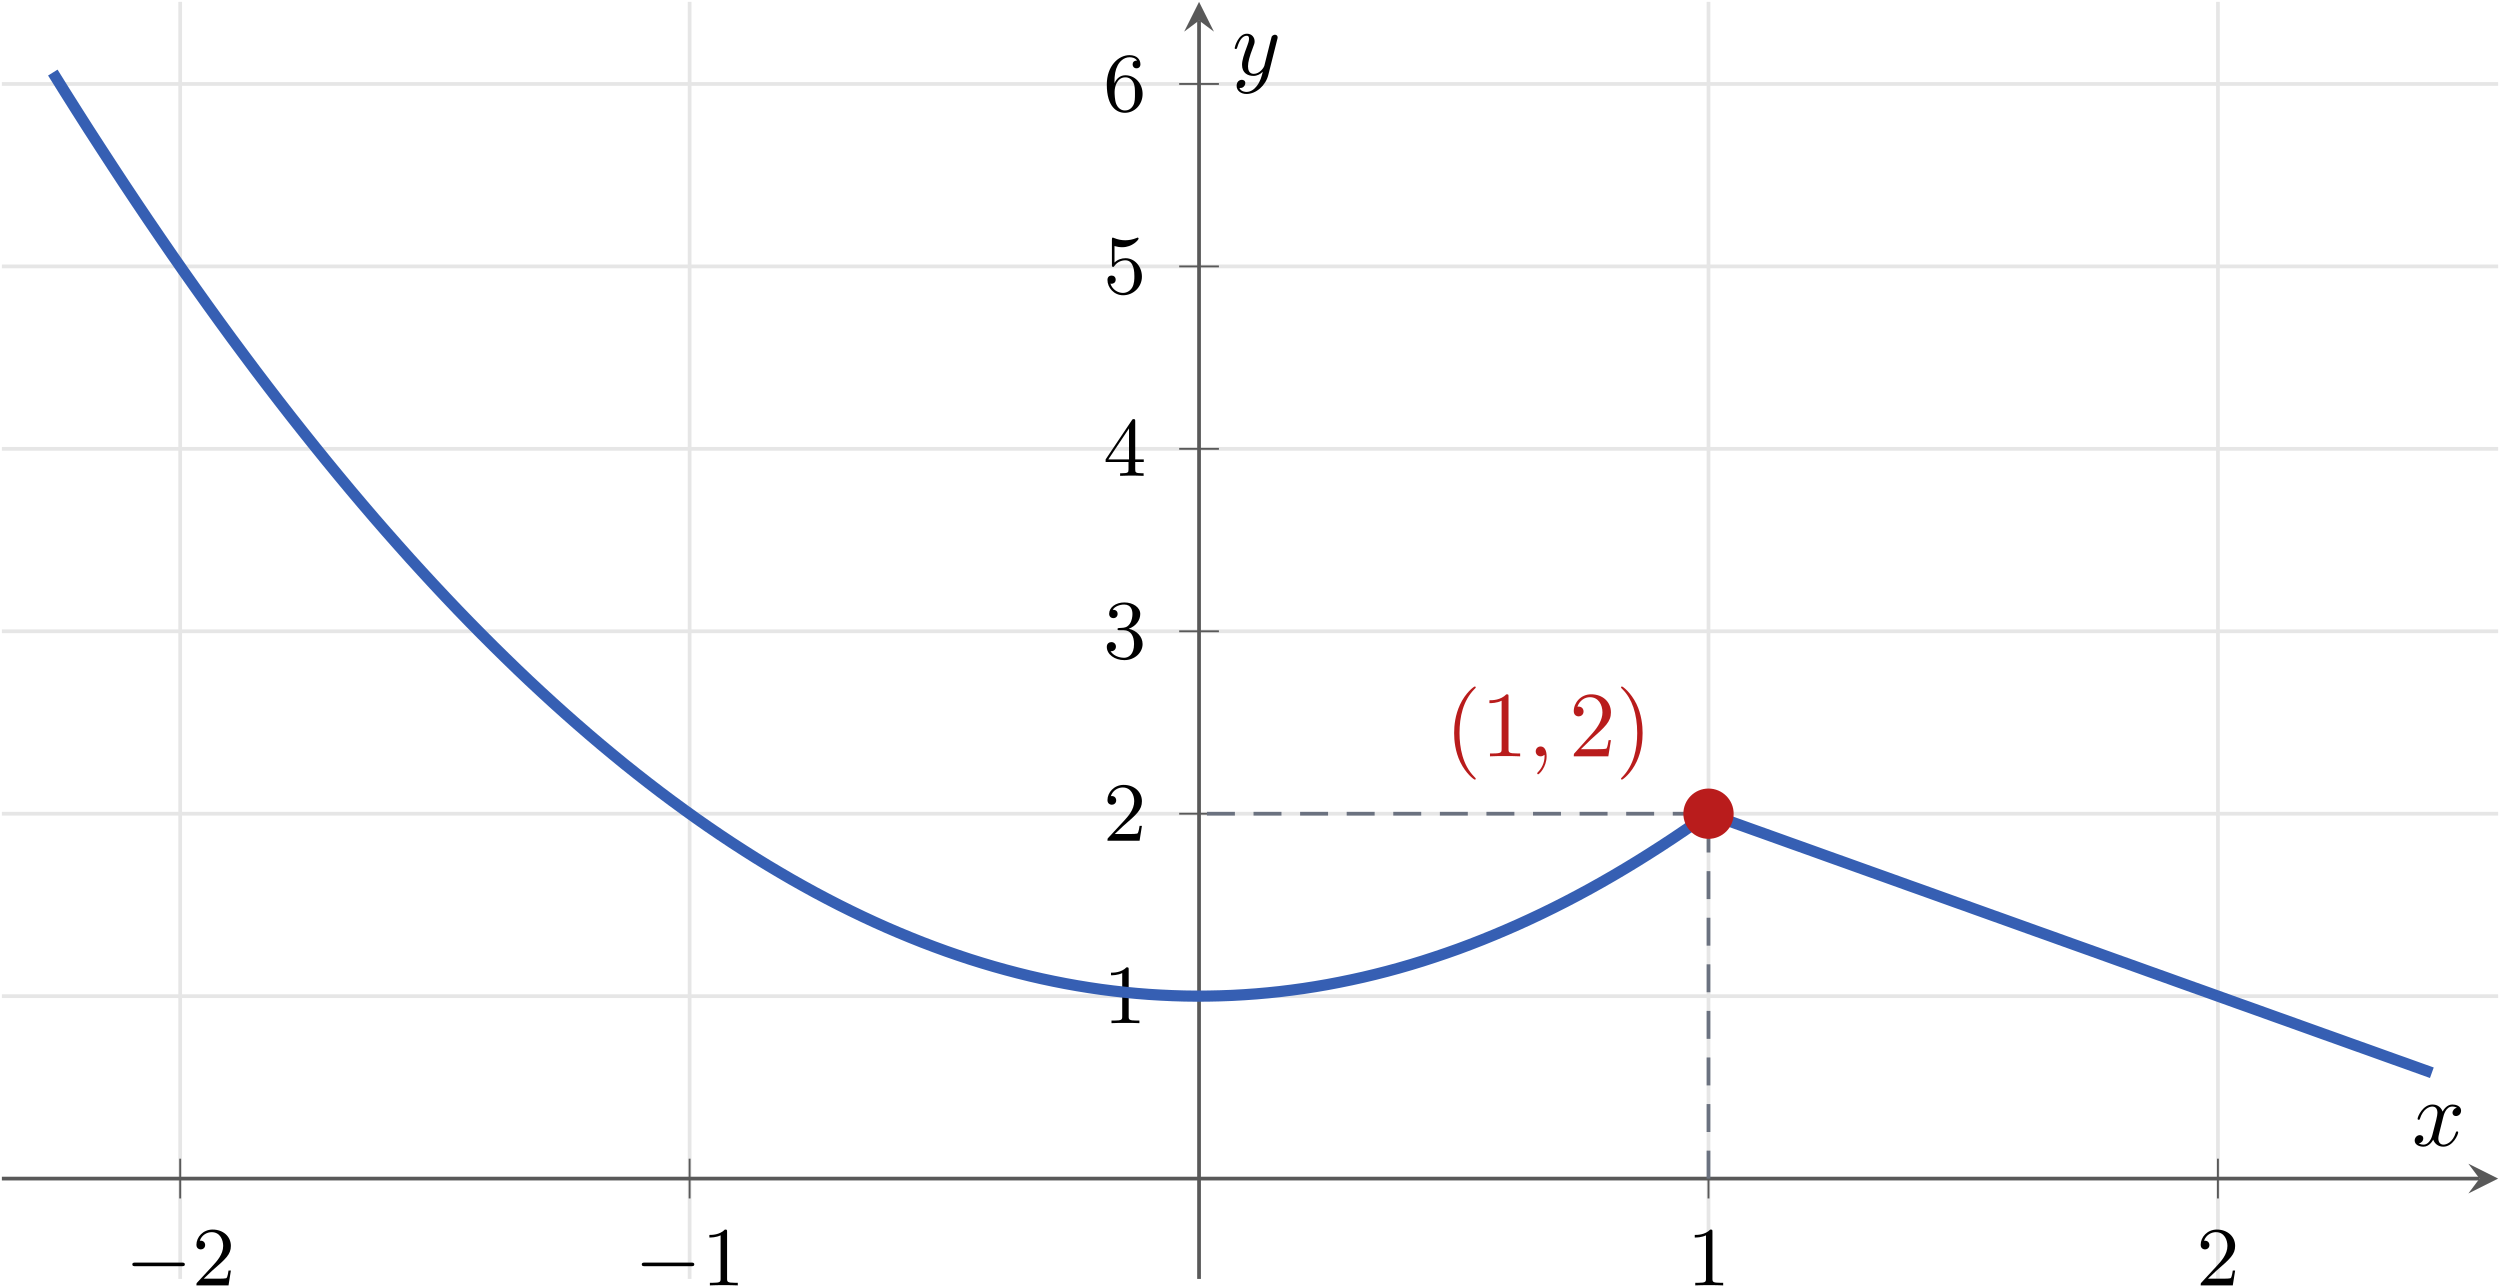
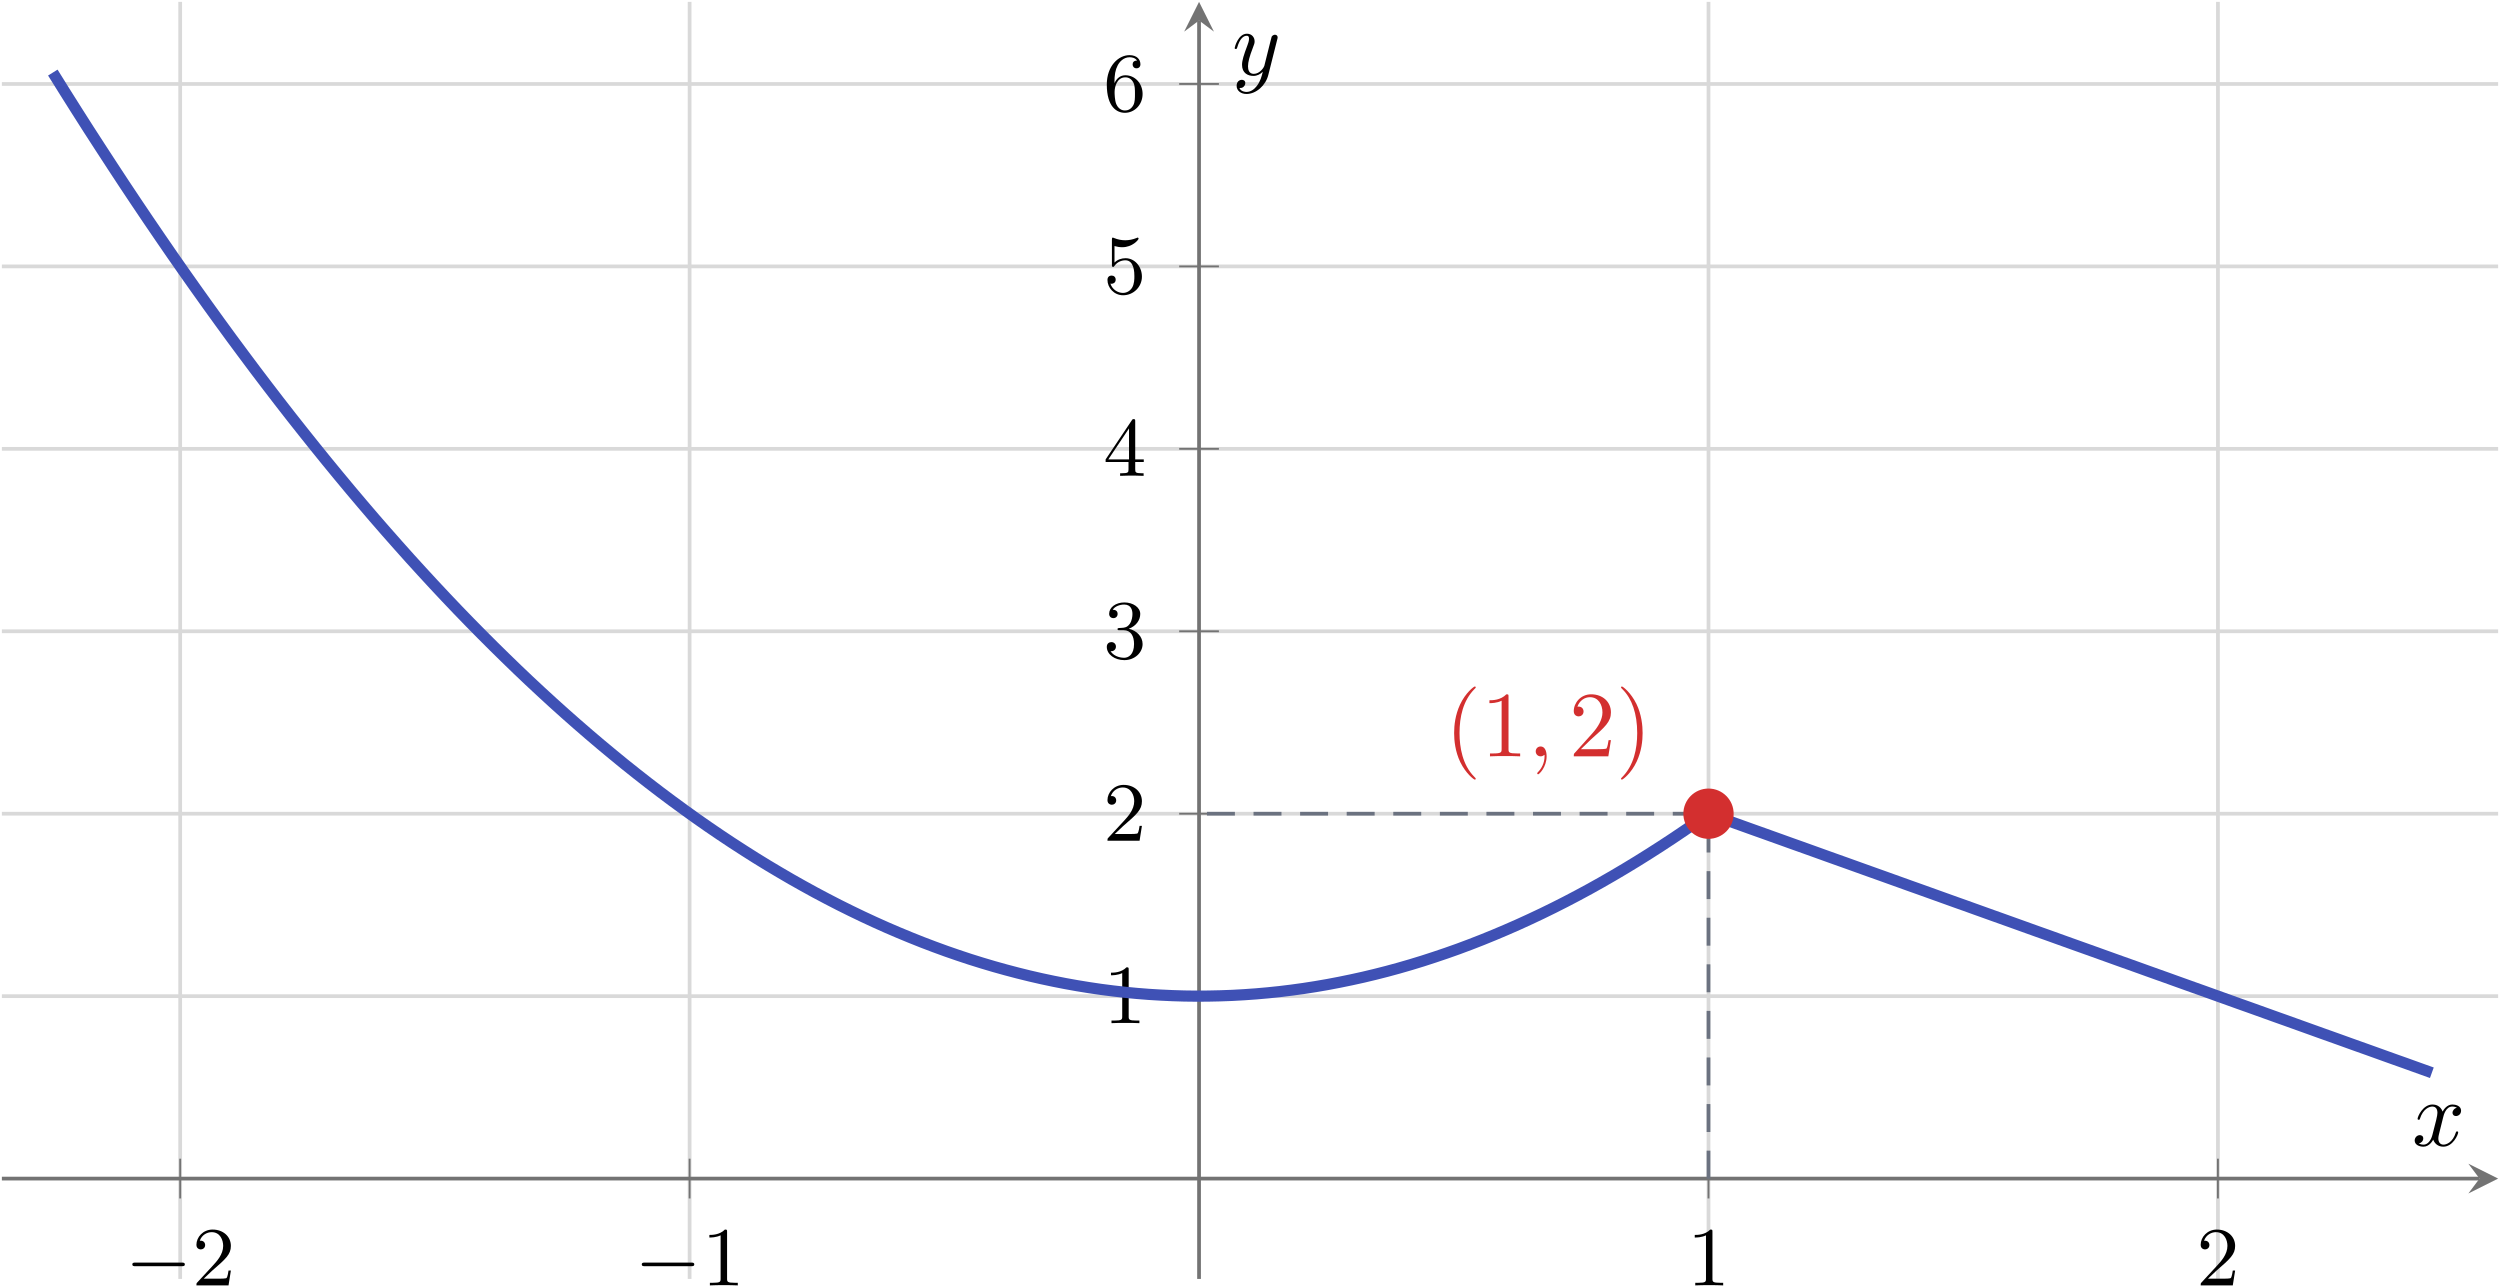
<svg xmlns="http://www.w3.org/2000/svg" xmlns:xlink="http://www.w3.org/1999/xlink" version="1.1" width="267.375pt" height="137.473pt" viewBox="-67.02 -67.019 267.375 137.473">
  <defs>
    <path id="g0-0" d="M6.052-2.053C6.214-2.053 6.384-2.053 6.384-2.251C6.384-2.439 6.205-2.439 6.052-2.439H1.103C.95-2.439 .771-2.439 .771-2.251C.771-2.053 .941-2.053 1.103-2.053H6.052Z" />
    <path id="g1-49" d="M2.726-5.73C2.726-5.954 2.717-5.972 2.493-5.972C1.937-5.398 1.112-5.398 .834-5.398V-5.12C1.004-5.12 1.551-5.12 2.035-5.353V-.717C2.035-.386 2.008-.278 1.175-.278H.888V0C1.21-.027 2.008-.027 2.376-.027S3.551-.027 3.873 0V-.278H3.587C2.753-.278 2.726-.386 2.726-.717V-5.73Z" />
    <path id="g1-50" d="M4.142-1.587H3.891C3.873-1.47 3.802-.941 3.685-.798C3.631-.717 3.013-.717 2.833-.717H1.237L2.125-1.56C3.596-2.833 4.142-3.309 4.142-4.223C4.142-5.254 3.291-5.972 2.188-5.972C1.157-5.972 .457-5.156 .457-4.34C.457-3.891 .843-3.847 .924-3.847C1.121-3.847 1.39-3.99 1.39-4.313C1.39-4.582 1.201-4.779 .924-4.779C.879-4.779 .852-4.779 .816-4.77C1.031-5.407 1.605-5.694 2.089-5.694C3.004-5.694 3.318-4.842 3.318-4.223C3.318-3.309 2.627-2.564 2.197-2.098L.556-.323C.457-.224 .457-.206 .457 0H3.891L4.142-1.587Z" />
    <path id="g1-51" d="M2.735-3.156C3.569-3.47 3.963-4.125 3.963-4.743C3.963-5.434 3.201-5.972 2.268-5.972S.637-5.443 .637-4.761C.637-4.465 .834-4.295 1.094-4.295S1.542-4.483 1.542-4.743C1.542-5.057 1.327-5.192 1.022-5.192C1.255-5.568 1.802-5.747 2.242-5.747C2.986-5.747 3.129-5.156 3.129-4.734C3.129-4.465 3.075-4.035 2.851-3.694C2.573-3.291 2.26-3.273 2-3.255C1.775-3.237 1.757-3.237 1.686-3.237C1.605-3.228 1.533-3.219 1.533-3.12C1.533-3.004 1.605-3.004 1.757-3.004H2.179C2.959-3.004 3.3-2.376 3.3-1.524C3.3-.377 2.69-.054 2.233-.054C2.062-.054 1.193-.099 .789-.762C1.112-.717 1.363-.941 1.363-1.246C1.363-1.542 1.139-1.731 .879-1.731C.655-1.731 .386-1.596 .386-1.219C.386-.421 1.219 .197 2.26 .197C3.38 .197 4.214-.61 4.214-1.524C4.214-2.304 3.596-2.968 2.735-3.156Z" />
    <path id="g1-52" d="M.26-1.757V-1.479H2.708V-.708C2.708-.377 2.681-.278 2.008-.278H1.811V0C2.376-.027 3.004-.027 3.067-.027C3.111-.027 3.757-.027 4.322 0V-.278H4.125C3.452-.278 3.425-.377 3.425-.708V-1.479H4.34V-1.757H3.425V-5.828C3.425-6.007 3.425-6.07 3.255-6.07C3.147-6.07 3.138-6.061 3.058-5.936L.26-1.757ZM.547-1.757L2.762-5.075V-1.757H.547Z" />
    <path id="g1-53" d="M.933-3.093C.933-2.932 .933-2.833 1.058-2.833C1.13-2.833 1.157-2.869 1.21-2.95C1.479-3.327 1.91-3.542 2.376-3.542C3.335-3.542 3.335-2.161 3.335-1.838C3.335-1.56 3.335-1.004 3.084-.601C2.842-.224 2.466-.054 2.116-.054C1.587-.054 .986-.386 .771-1.049C.78-1.049 .834-1.031 .897-1.031C1.076-1.031 1.336-1.148 1.336-1.47C1.336-1.748 1.139-1.91 .897-1.91C.708-1.91 .457-1.802 .457-1.444C.457-.628 1.139 .197 2.134 .197C3.219 .197 4.142-.681 4.142-1.793C4.142-2.878 3.371-3.766 2.394-3.766C1.964-3.766 1.524-3.622 1.21-3.3V-5.066C1.479-4.985 1.757-4.94 2.035-4.94C3.138-4.94 3.784-5.738 3.784-5.855C3.784-5.936 3.73-5.972 3.685-5.972C3.667-5.972 3.649-5.972 3.569-5.927C3.147-5.756 2.735-5.685 2.358-5.685C1.973-5.685 1.569-5.756 1.157-5.927C1.067-5.972 1.049-5.972 1.04-5.972C.933-5.972 .933-5.882 .933-5.73V-3.093Z" />
    <path id="g1-54" d="M1.201-2.968C1.201-3.882 1.3-4.394 1.542-4.86C1.722-5.227 2.161-5.747 2.824-5.747C3.004-5.747 3.416-5.712 3.622-5.389C3.291-5.389 3.147-5.218 3.147-4.976C3.147-4.743 3.309-4.564 3.56-4.564S3.981-4.725 3.981-4.994C3.981-5.496 3.622-5.972 2.806-5.972C1.65-5.972 .386-4.833 .386-2.833C.386-.403 1.479 .197 2.322 .197C3.318 .197 4.214-.637 4.214-1.82C4.214-2.959 3.389-3.82 2.376-3.82C1.838-3.82 1.453-3.506 1.201-2.968ZM2.313-.054C1.802-.054 1.506-.475 1.399-.735C1.228-1.139 1.219-1.883 1.219-2.026C1.219-2.627 1.497-3.596 2.358-3.596C2.502-3.596 2.941-3.596 3.228-3.04C3.398-2.699 3.398-2.26 3.398-1.829S3.398-.959 3.228-.628C2.95-.117 2.555-.054 2.313-.054Z" />
    <path id="g2-59" d="M2.022-.01C2.022-.667 1.773-1.056 1.385-1.056C1.056-1.056 .857-.807 .857-.528C.857-.259 1.056 0 1.385 0C1.504 0 1.634-.04 1.733-.13C1.763-.149 1.773-.159 1.783-.159S1.803-.149 1.803-.01C1.803 .727 1.455 1.325 1.126 1.654C1.016 1.763 1.016 1.783 1.016 1.813C1.016 1.883 1.066 1.923 1.116 1.923C1.225 1.923 2.022 1.156 2.022-.01Z" />
    <path id="g2-120" d="M3.328-3.009C3.387-3.268 3.616-4.184 4.314-4.184C4.364-4.184 4.603-4.184 4.812-4.055C4.533-4.005 4.334-3.756 4.334-3.517C4.334-3.357 4.443-3.168 4.712-3.168C4.932-3.168 5.25-3.347 5.25-3.746C5.25-4.264 4.663-4.403 4.324-4.403C3.746-4.403 3.397-3.875 3.278-3.646C3.029-4.304 2.491-4.403 2.202-4.403C1.166-4.403 .598-3.118 .598-2.869C.598-2.77 .697-2.77 .717-2.77C.797-2.77 .827-2.79 .847-2.879C1.186-3.935 1.843-4.184 2.182-4.184C2.371-4.184 2.72-4.095 2.72-3.517C2.72-3.208 2.55-2.54 2.182-1.146C2.022-.528 1.674-.11 1.235-.11C1.176-.11 .946-.11 .737-.239C.986-.289 1.205-.498 1.205-.777C1.205-1.046 .986-1.126 .837-1.126C.538-1.126 .289-.867 .289-.548C.289-.09 .787 .11 1.225 .11C1.883 .11 2.242-.588 2.271-.648C2.391-.279 2.75 .11 3.347 .11C4.374 .11 4.941-1.176 4.941-1.425C4.941-1.524 4.852-1.524 4.822-1.524C4.732-1.524 4.712-1.484 4.692-1.415C4.364-.349 3.686-.11 3.367-.11C2.979-.11 2.819-.428 2.819-.767C2.819-.986 2.879-1.205 2.989-1.644L3.328-3.009Z" />
    <path id="g2-121" d="M4.842-3.796C4.882-3.935 4.882-3.955 4.882-4.025C4.882-4.204 4.742-4.294 4.593-4.294C4.493-4.294 4.334-4.234 4.244-4.085C4.224-4.035 4.144-3.726 4.105-3.547C4.035-3.288 3.965-3.019 3.905-2.75L3.457-.956C3.417-.807 2.989-.11 2.331-.11C1.823-.11 1.714-.548 1.714-.917C1.714-1.375 1.883-1.993 2.222-2.869C2.381-3.278 2.421-3.387 2.421-3.587C2.421-4.035 2.102-4.403 1.604-4.403C.658-4.403 .289-2.959 .289-2.869C.289-2.77 .389-2.77 .408-2.77C.508-2.77 .518-2.79 .568-2.949C.837-3.885 1.235-4.184 1.574-4.184C1.654-4.184 1.823-4.184 1.823-3.866C1.823-3.616 1.724-3.357 1.654-3.168C1.255-2.112 1.076-1.544 1.076-1.076C1.076-.189 1.704 .11 2.291 .11C2.68 .11 3.019-.06 3.298-.339C3.168 .179 3.049 .667 2.65 1.196C2.391 1.534 2.012 1.823 1.554 1.823C1.415 1.823 .966 1.793 .797 1.405C.956 1.405 1.086 1.405 1.225 1.285C1.325 1.196 1.425 1.066 1.425 .877C1.425 .568 1.156 .528 1.056 .528C.827 .528 .498 .687 .498 1.176C.498 1.674 .936 2.042 1.554 2.042C2.58 2.042 3.606 1.136 3.885 .01L4.842-3.796Z" />
    <path id="g3-40" d="M3.298 2.391C3.298 2.361 3.298 2.341 3.128 2.172C1.883 .917 1.564-.966 1.564-2.491C1.564-4.224 1.943-5.958 3.168-7.203C3.298-7.323 3.298-7.342 3.298-7.372C3.298-7.442 3.258-7.472 3.198-7.472C3.098-7.472 2.202-6.795 1.614-5.529C1.106-4.433 .986-3.328 .986-2.491C.986-1.714 1.096-.508 1.644 .618C2.242 1.843 3.098 2.491 3.198 2.491C3.258 2.491 3.298 2.461 3.298 2.391Z" />
    <path id="g3-41" d="M2.879-2.491C2.879-3.268 2.77-4.473 2.222-5.599C1.624-6.824 .767-7.472 .667-7.472C.608-7.472 .568-7.432 .568-7.372C.568-7.342 .568-7.323 .757-7.143C1.733-6.157 2.301-4.573 2.301-2.491C2.301-.787 1.933 .966 .697 2.222C.568 2.341 .568 2.361 .568 2.391C.568 2.451 .608 2.491 .667 2.491C.767 2.491 1.664 1.813 2.252 .548C2.76-.548 2.879-1.654 2.879-2.491Z" />
    <path id="g3-49" d="M2.929-6.376C2.929-6.615 2.929-6.635 2.7-6.635C2.082-5.998 1.205-5.998 .887-5.998V-5.689C1.086-5.689 1.674-5.689 2.192-5.948V-.787C2.192-.428 2.162-.309 1.265-.309H.946V0C1.295-.03 2.162-.03 2.56-.03S3.826-.03 4.174 0V-.309H3.856C2.959-.309 2.929-.418 2.929-.787V-6.376Z" />
    <path id="g3-50" d="M1.265-.767L2.321-1.793C3.875-3.168 4.473-3.706 4.473-4.702C4.473-5.838 3.577-6.635 2.361-6.635C1.235-6.635 .498-5.719 .498-4.832C.498-4.274 .996-4.274 1.026-4.274C1.196-4.274 1.544-4.394 1.544-4.802C1.544-5.061 1.365-5.32 1.016-5.32C.936-5.32 .917-5.32 .887-5.31C1.116-5.958 1.654-6.326 2.232-6.326C3.138-6.326 3.567-5.519 3.567-4.702C3.567-3.905 3.068-3.118 2.521-2.501L.608-.369C.498-.259 .498-.239 .498 0H4.194L4.473-1.733H4.224C4.174-1.435 4.105-.996 4.005-.847C3.935-.767 3.278-.767 3.059-.767H1.265Z" />
  </defs>
  <g id="page1">
-     <path d="M-47.75 69.762V-66.82M6.734 69.762V-66.82M115.704 69.762V-66.82M170.188 69.762V-66.82" stroke="#e6e6e6" fill="none" stroke-width=".399" stroke-miterlimit="10" />
-     <path d="M-66.82 39.52H200.156M-66.82 20.008H200.156M-66.82 .496H200.156M-66.82-19.016H200.156M-66.82-38.527H200.156M-66.82-58.039H200.156" stroke="#e6e6e6" fill="none" stroke-width=".399" stroke-miterlimit="10" />
-     <path d="M-47.75 61.156V56.902M6.734 61.156V56.902M115.704 61.156V56.902M170.188 61.156V56.902" stroke="#595959" fill="none" stroke-width=".199" stroke-miterlimit="10" />
-     <path d="M59.093 39.52H63.343M59.093 20.008H63.343M59.093 .496H63.343M59.093-19.016H63.343M59.093-38.527H63.343M59.093-58.039H63.343" stroke="#595959" fill="none" stroke-width=".199" stroke-miterlimit="10" />
-     <path d="M-66.82 59.031H198.165" stroke="#595959" fill="none" stroke-width=".399" stroke-miterlimit="10" />
-     <path d="M200.156 59.031L196.969 57.437L198.164 59.031L196.969 60.625" fill="#595959" />
-     <path d="M61.218 69.762V-64.828" stroke="#595959" fill="none" stroke-width=".399" stroke-miterlimit="10" />
-     <path d="M61.219-66.82L59.625-63.633L61.219-64.828L62.812-63.633" fill="#595959" />
+     <path d="M-47.75 69.762V-66.82M6.734 69.762V-66.82M115.704 69.762V-66.82M170.188 69.762V-66.82" stroke="#d9d9d9" fill="none" stroke-width=".399" stroke-miterlimit="10" />
+     <path d="M-66.82 39.52H200.156M-66.82 20.008H200.156M-66.82 .496H200.156M-66.82-19.016H200.156M-66.82-38.527H200.156M-66.82-58.039H200.156" stroke="#d9d9d9" fill="none" stroke-width=".399" stroke-miterlimit="10" />
+     <path d="M-47.75 61.156V56.902M6.734 61.156V56.902M115.704 61.156V56.902M170.188 61.156V56.902" stroke="#737373" fill="none" stroke-width=".199" stroke-miterlimit="10" />
+     <path d="M59.093 39.52H63.343M59.093 20.008H63.343M59.093 .496H63.343M59.093-19.016H63.343M59.093-38.527H63.343M59.093-58.039H63.343" stroke="#737373" fill="none" stroke-width=".199" stroke-miterlimit="10" />
+     <path d="M-66.82 59.031H198.165" stroke="#737373" fill="none" stroke-width=".399" stroke-miterlimit="10" />
+     <path d="M200.156 59.031L196.969 57.437L198.164 59.031L196.969 60.625" fill="#737373" />
+     <path d="M61.218 69.762V-64.828" stroke="#737373" fill="none" stroke-width=".399" stroke-miterlimit="10" />
+     <path d="M61.219-66.82L59.625-63.633L61.219-64.828L62.812-63.633" fill="#737373" />
    <g transform="matrix(1 0 0 1 12.9828 5.536)">
      <use x="-66.62" y="64.918" xlink:href="#g0-0" />
      <use x="-59.453" y="64.918" xlink:href="#g1-50" />
    </g>
    <g transform="matrix(1 0 0 1 67.46751 5.536)">
      <use x="-66.62" y="64.918" xlink:href="#g0-0" />
      <use x="-59.453" y="64.918" xlink:href="#g1-49" />
    </g>
    <g transform="matrix(1 0 0 1 180.0202 5.536)">
      <use x="-66.62" y="64.918" xlink:href="#g1-49" />
    </g>
    <g transform="matrix(1 0 0 1 234.5052 5.536)">
      <use x="-66.62" y="64.918" xlink:href="#g1-50" />
    </g>
    <g transform="matrix(1 0 0 1 117.5863 -22.5103)">
      <use x="-66.62" y="64.918" xlink:href="#g1-49" />
    </g>
    <g transform="matrix(1 0 0 1 117.5863 -42.0218)">
      <use x="-66.62" y="64.918" xlink:href="#g1-50" />
    </g>
    <g transform="matrix(1 0 0 1 117.5863 -61.53328)">
      <use x="-66.62" y="64.918" xlink:href="#g1-51" />
    </g>
    <g transform="matrix(1 0 0 1 117.5863 -81.0448)">
      <use x="-66.62" y="64.918" xlink:href="#g1-52" />
    </g>
    <g transform="matrix(1 0 0 1 117.5863 -100.5562)">
      <use x="-66.62" y="64.918" xlink:href="#g1-53" />
    </g>
    <g transform="matrix(1 0 0 1 117.5863 -120.0677)">
      <use x="-66.62" y="64.918" xlink:href="#g1-54" />
    </g>
-     <path d="M-61.371-59.258L-60.098-57.215L-58.824-55.195L-57.551-53.195L-56.273-51.219L-55-49.262L-53.727-47.324L-52.453-45.41L-51.18-43.519L-49.906-41.648L-48.633-39.797L-47.359-37.969L-46.082-36.16L-44.809-34.375L-43.535-32.609L-42.262-30.863L-40.988-29.145L-39.715-27.441L-38.441-25.762L-37.168-24.105L-35.895-22.469L-34.617-20.852L-33.344-19.258L-32.07-17.683L-30.797-16.133L-29.523-14.601L-28.25-13.094L-26.977-11.605L-25.703-10.141L-24.426-8.695L-23.152-7.269L-21.879-5.871L-20.605-4.488L-19.332-3.129L-18.059-1.789L-16.785-.473L-15.512 .82L-14.234 2.098L-12.961 3.348L-11.688 4.582L-10.414 5.793L-9.141 6.981L-7.867 8.149L-6.594 9.293L-5.32 10.418L-4.043 11.524L-2.77 12.605L-1.496 13.664L-.223 14.707L1.051 15.723L2.324 16.719L3.598 17.695L4.871 18.648L6.148 19.582L7.422 20.496L8.695 21.387L9.969 22.254L11.242 23.102L12.516 23.926L13.789 24.734L15.062 25.516L16.34 26.277L17.613 27.02L18.887 27.738L20.16 28.438L21.434 29.113L22.707 29.77L23.98 30.402L25.254 31.016L26.531 31.609L27.805 32.18L29.078 32.727L30.352 33.254L31.625 33.762L32.898 34.246L34.172 34.711L35.446 35.152L36.718 35.574L37.996 35.973L39.27 36.352L40.542 36.707L41.816 37.043L43.09 37.359L44.364 37.652L45.636 37.922L46.91 38.172L48.188 38.402L49.461 38.609L50.734 38.797L52.008 38.961L53.282 39.105L54.554 39.227L55.828 39.328L57.102 39.406L58.379 39.465L59.653 39.504L60.925 39.52L62.2 39.512L63.472 39.484L64.746 39.438L66.019 39.367L67.293 39.277L68.57 39.164L69.844 39.031L71.118 38.875L72.391 38.699L73.665 38.5L74.938 38.281L76.21 38.039L77.484 37.777L78.761 37.496L80.035 37.191L81.308 36.867L82.582 36.52L83.856 36.152L85.129 35.762L86.403 35.348L87.675 34.918L88.954 34.465L90.227 33.988L91.499 33.492L92.773 32.973L94.046 32.434L95.32 31.875L96.594 31.293L97.868 30.692L99.144 30.067L100.418 29.422L101.692 28.754L102.965 28.067L104.239 27.355L105.511 26.625L106.785 25.871L108.058 25.098L109.332 24.301L110.609 23.484L111.882 22.648L113.156 21.789L114.43 20.91L115.704 20.008" stroke="#365fb3" fill="none" stroke-width="1.196" stroke-miterlimit="10" />
-     <path d="M115.704 20.008L116.683 20.355L117.665 20.707L118.641 21.059L119.621 21.41L120.602 21.762L121.579 22.109L122.558 22.461L123.54 22.812L124.516 23.164L125.496 23.512L126.477 23.863L127.457 24.215L128.434 24.567L129.415 24.918L130.394 25.266L131.371 25.617L132.351 25.969L133.332 26.32L134.309 26.668L135.29 27.02L136.269 27.371L137.246 27.723L138.226 28.07L139.207 28.422L140.184 28.773L141.165 29.125L142.144 29.477L143.125 29.824L144.101 30.176L145.082 30.527L146.062 30.879L147.04 31.227L148.019 31.578L149 31.93L149.976 32.281L150.957 32.633L151.938 32.98L152.915 33.332L153.894 33.684L154.875 34.035L155.851 34.383L156.832 34.734L157.812 35.086L158.792 35.438L159.769 35.789L160.75 36.137L161.731 36.488L162.707 36.84L163.688 37.191L164.667 37.539L165.644 37.891L166.625 38.242L167.606 38.594L168.582 38.941L169.562 39.293L170.542 39.645L171.519 39.996L172.5 40.348L173.481 40.695L174.46 41.047L175.438 41.398L176.417 41.75L177.399 42.098L178.375 42.449L179.356 42.801L180.335 43.152L181.312 43.504L182.292 43.852L183.274 44.203L184.25 44.555L185.231 44.906L186.21 45.254L187.188 45.605L188.167 45.957L189.149 46.309L190.129 46.656L191.106 47.008L192.085 47.359L193.066 47.711" stroke="#365fb3" fill="none" stroke-width="1.196" stroke-miterlimit="10" />
+     <path d="M-61.371-59.258L-60.098-57.215L-58.824-55.195L-57.551-53.195L-56.273-51.219L-55-49.262L-53.727-47.324L-52.453-45.41L-51.18-43.519L-49.906-41.648L-48.633-39.797L-47.359-37.969L-46.082-36.16L-44.809-34.375L-43.535-32.609L-42.262-30.863L-40.988-29.145L-39.715-27.441L-38.441-25.762L-37.168-24.105L-35.895-22.469L-34.617-20.852L-33.344-19.258L-32.07-17.683L-30.797-16.133L-29.523-14.601L-28.25-13.094L-26.977-11.605L-25.703-10.141L-24.426-8.695L-23.152-7.269L-21.879-5.871L-20.605-4.488L-19.332-3.129L-18.059-1.789L-16.785-.473L-15.512 .82L-14.234 2.098L-12.961 3.348L-11.688 4.582L-10.414 5.793L-9.141 6.981L-7.867 8.149L-6.594 9.293L-5.32 10.418L-4.043 11.524L-2.77 12.605L-1.496 13.664L-.223 14.707L1.051 15.723L2.324 16.719L3.598 17.695L4.871 18.648L6.148 19.582L7.422 20.496L8.695 21.387L9.969 22.254L11.242 23.102L12.516 23.926L13.789 24.734L15.062 25.516L16.34 26.277L17.613 27.02L18.887 27.738L20.16 28.438L21.434 29.113L22.707 29.77L23.98 30.402L25.254 31.016L26.531 31.609L27.805 32.18L29.078 32.727L30.352 33.254L31.625 33.762L32.898 34.246L34.172 34.711L35.446 35.152L36.718 35.574L37.996 35.973L39.27 36.352L40.542 36.707L41.816 37.043L43.09 37.359L44.364 37.652L45.636 37.922L46.91 38.172L48.188 38.402L49.461 38.609L50.734 38.797L52.008 38.961L53.282 39.105L54.554 39.227L55.828 39.328L57.102 39.406L58.379 39.465L59.653 39.504L60.925 39.52L62.2 39.512L63.472 39.484L64.746 39.438L66.019 39.367L67.293 39.277L68.57 39.164L69.844 39.031L71.118 38.875L72.391 38.699L73.665 38.5L74.938 38.281L76.21 38.039L77.484 37.777L78.761 37.496L80.035 37.191L81.308 36.867L82.582 36.52L83.856 36.152L85.129 35.762L86.403 35.348L87.675 34.918L88.954 34.465L90.227 33.988L91.499 33.492L92.773 32.973L94.046 32.434L95.32 31.875L96.594 31.293L97.868 30.692L99.144 30.067L100.418 29.422L101.692 28.754L102.965 28.067L104.239 27.355L105.511 26.625L106.785 25.871L108.058 25.098L109.332 24.301L110.609 23.484L111.882 22.648L113.156 21.789L114.43 20.91L115.704 20.008" stroke="#3f51b5" fill="none" stroke-width="1.196" stroke-miterlimit="10" />
+     <path d="M115.704 20.008L116.683 20.355L117.665 20.707L118.641 21.059L119.621 21.41L120.602 21.762L121.579 22.109L122.558 22.461L123.54 22.812L124.516 23.164L125.496 23.512L126.477 23.863L127.457 24.215L128.434 24.567L129.415 24.918L130.394 25.266L131.371 25.617L132.351 25.969L133.332 26.32L134.309 26.668L135.29 27.02L136.269 27.371L137.246 27.723L138.226 28.07L139.207 28.422L140.184 28.773L141.165 29.125L142.144 29.477L143.125 29.824L144.101 30.176L145.082 30.527L146.062 30.879L147.04 31.227L148.019 31.578L149 31.93L149.976 32.281L150.957 32.633L151.938 32.98L152.915 33.332L153.894 33.684L154.875 34.035L155.851 34.383L156.832 34.734L157.812 35.086L158.792 35.438L159.769 35.789L160.75 36.137L161.731 36.488L162.707 36.84L163.688 37.191L164.667 37.539L165.644 37.891L166.625 38.242L167.606 38.594L168.582 38.941L169.562 39.293L170.542 39.645L171.519 39.996L172.5 40.348L173.481 40.695L174.46 41.047L175.438 41.398L176.417 41.75L177.399 42.098L178.375 42.449L179.356 42.801L180.335 43.152L181.312 43.504L182.292 43.852L183.274 44.203L184.25 44.555L185.231 44.906L186.21 45.254L187.188 45.605L188.167 45.957L189.149 46.309L190.129 46.656L191.106 47.008L192.085 47.359L193.066 47.711" stroke="#3f51b5" fill="none" stroke-width="1.196" stroke-miterlimit="10" />
    <path d="M115.704 59.031V20.008H61.218" stroke="#6b7280" fill="none" stroke-width=".399" stroke-miterlimit="10" stroke-dasharray="2.989 1.993" />
-     <g fill="#b91c1c" transform="matrix(1 0 0 1 154.1329 -51.0464)">
+     <g fill="#d32f2f" transform="matrix(1 0 0 1 154.1329 -51.0464)">
      <use x="-66.62" y="64.918" xlink:href="#g3-40" />
      <use x="-62.746" y="64.918" xlink:href="#g3-49" />
      <use x="-57.764" y="64.918" xlink:href="#g2-59" />
      <use x="-53.337" y="64.918" xlink:href="#g3-50" />
      <use x="-48.355" y="64.918" xlink:href="#g3-41" />
    </g>
-     <path d="M118.195 20.008C118.195 18.633 117.079 17.516 115.704 17.516S113.215 18.633 113.215 20.008S114.329 22.496 115.704 22.496S118.195 21.383 118.195 20.008Z" fill="#b91c1c" />
-     <path d="M118.195 20.008C118.195 18.633 117.079 17.516 115.704 17.516S113.215 18.633 113.215 20.008S114.329 22.496 115.704 22.496S118.195 21.383 118.195 20.008Z" stroke="#b91c1c" fill="none" stroke-width=".399" stroke-miterlimit="10" />
+     <path d="M118.195 20.008C118.195 18.633 117.079 17.516 115.704 17.516S113.215 18.633 113.215 20.008S114.329 22.496 115.704 22.496S118.195 21.383 118.195 20.008Z" fill="#d32f2f" />
+     <path d="M118.195 20.008C118.195 18.633 117.079 17.516 115.704 17.516S113.215 18.633 113.215 20.008S114.329 22.496 115.704 22.496S118.195 21.383 118.195 20.008Z" stroke="#d32f2f" fill="none" stroke-width=".399" stroke-miterlimit="10" />
    <g transform="matrix(1 0 0 1 257.5622 -9.4077)">
      <use x="-66.62" y="64.918" xlink:href="#g2-120" />
    </g>
    <g transform="matrix(1 0 0 1 131.3596 -123.9278)">
      <use x="-66.62" y="64.918" xlink:href="#g2-121" />
    </g>
  </g>
</svg>
